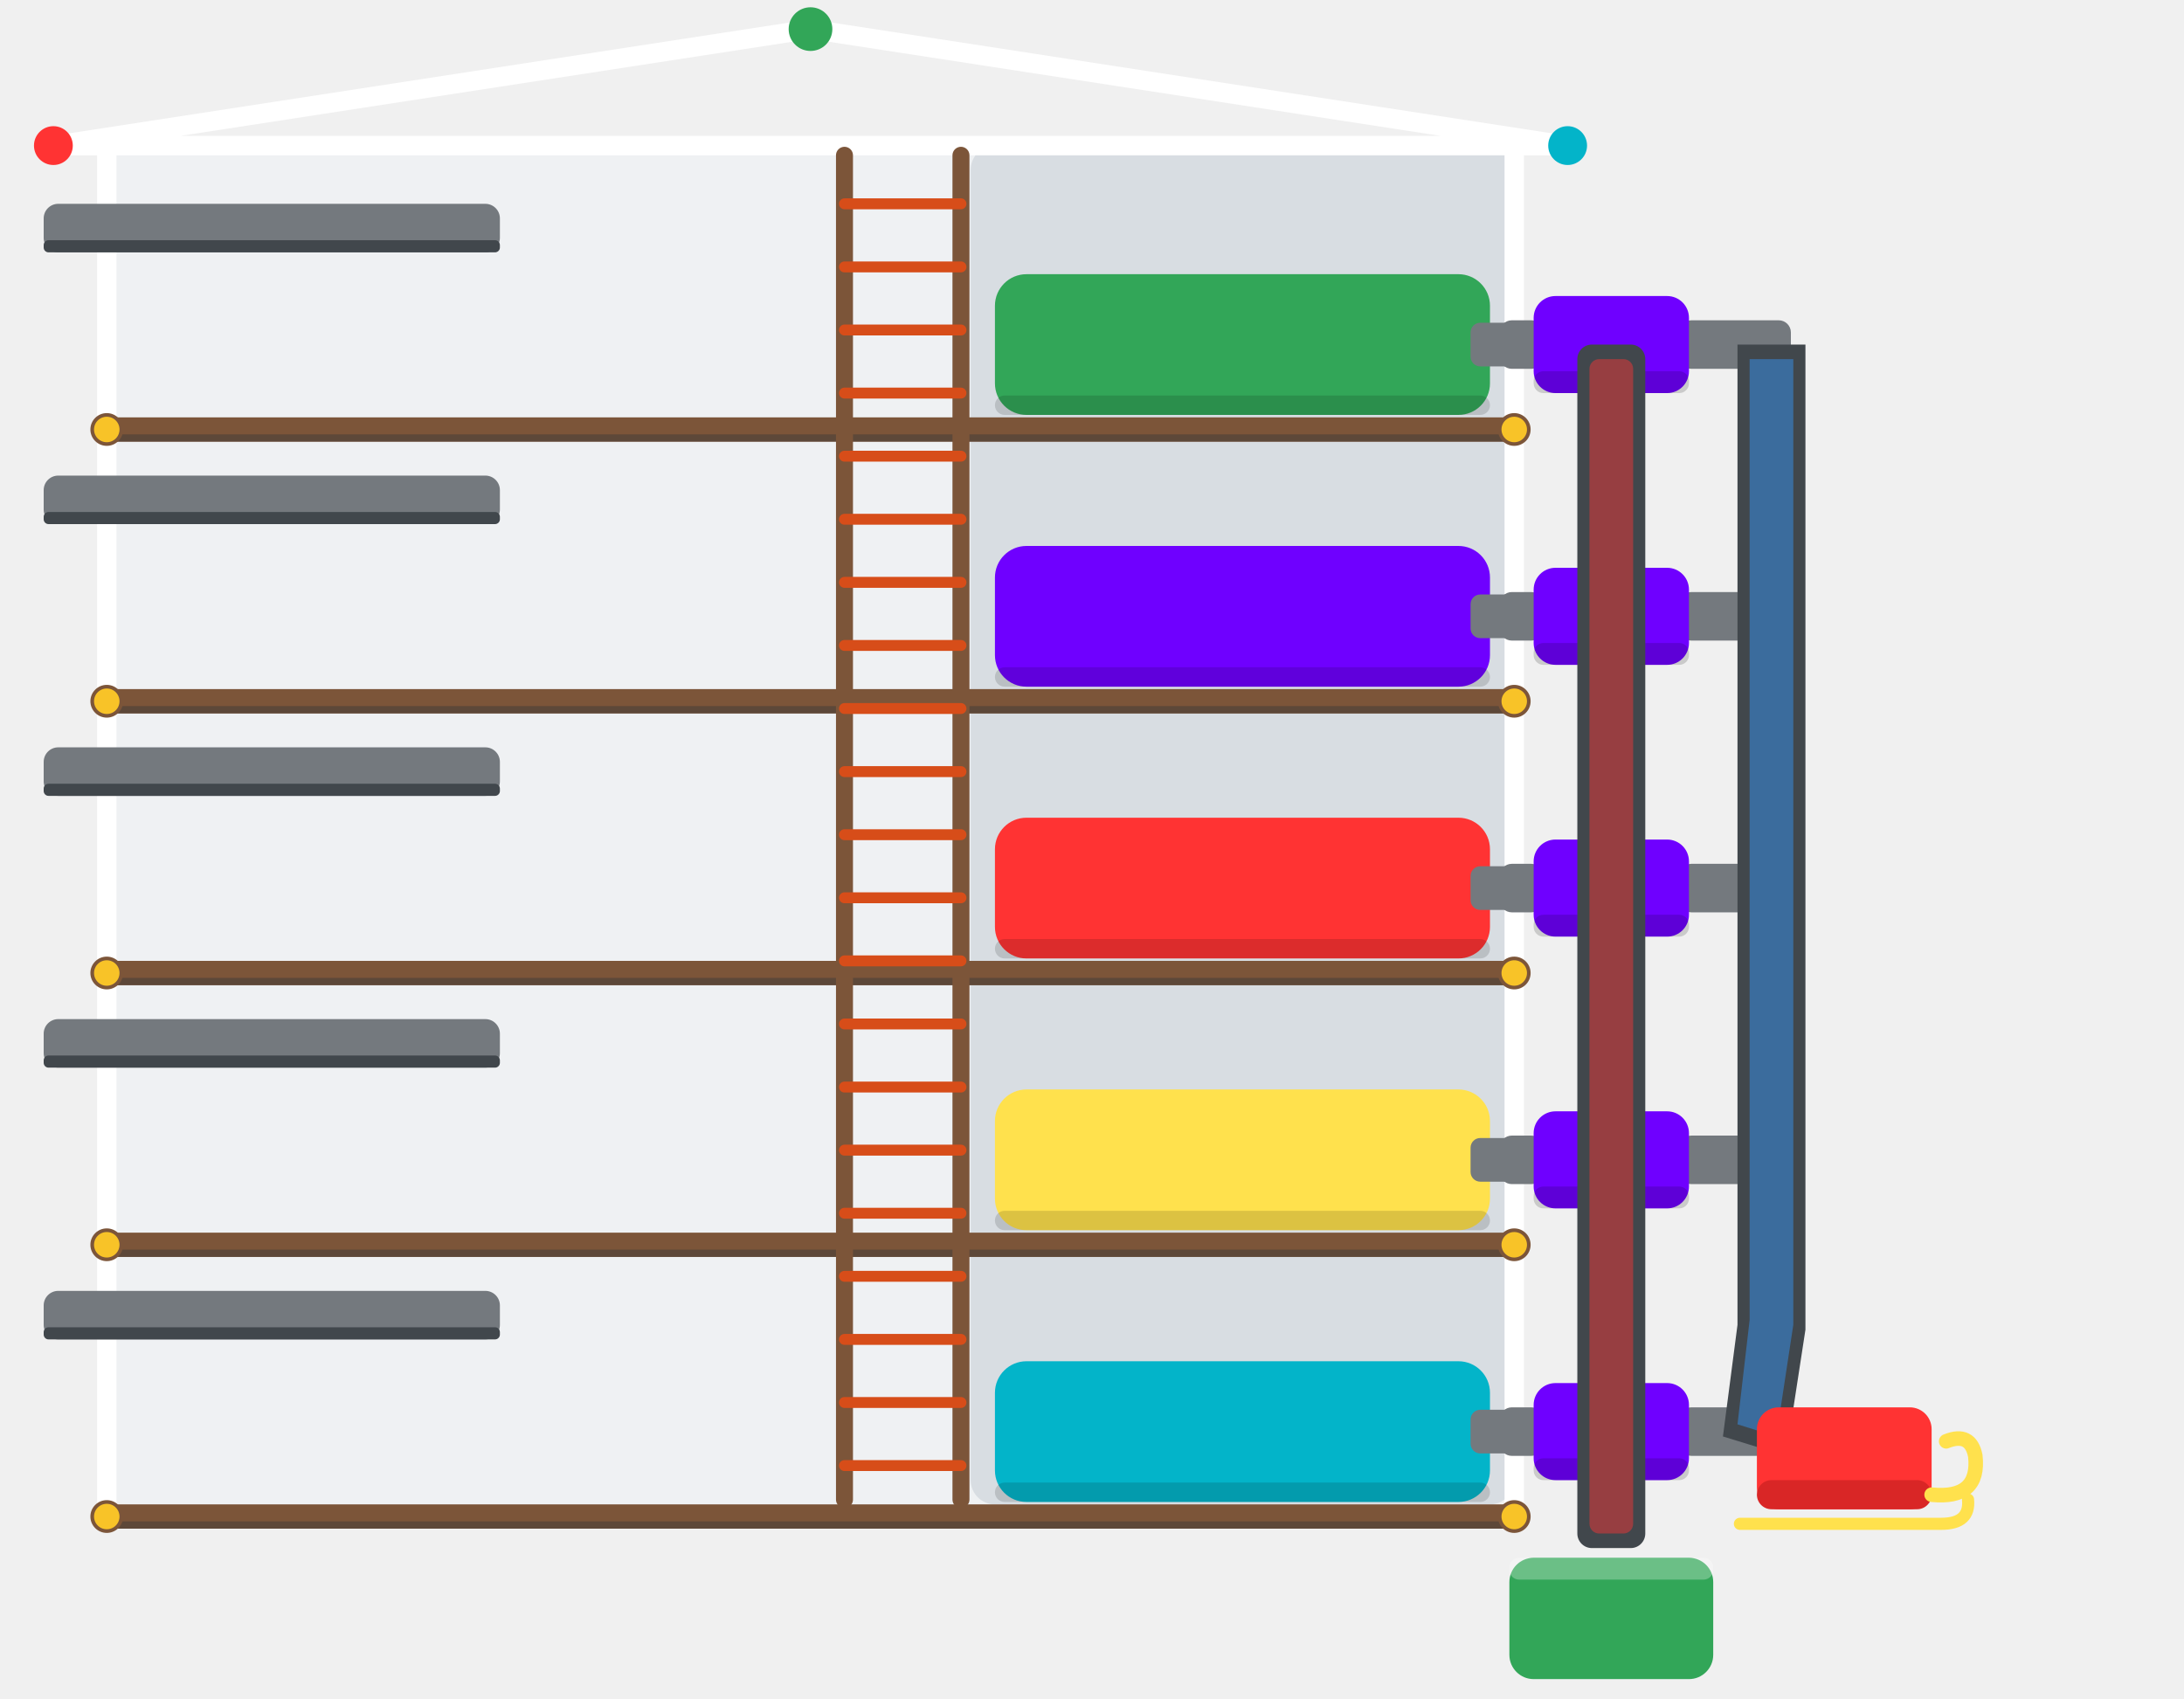
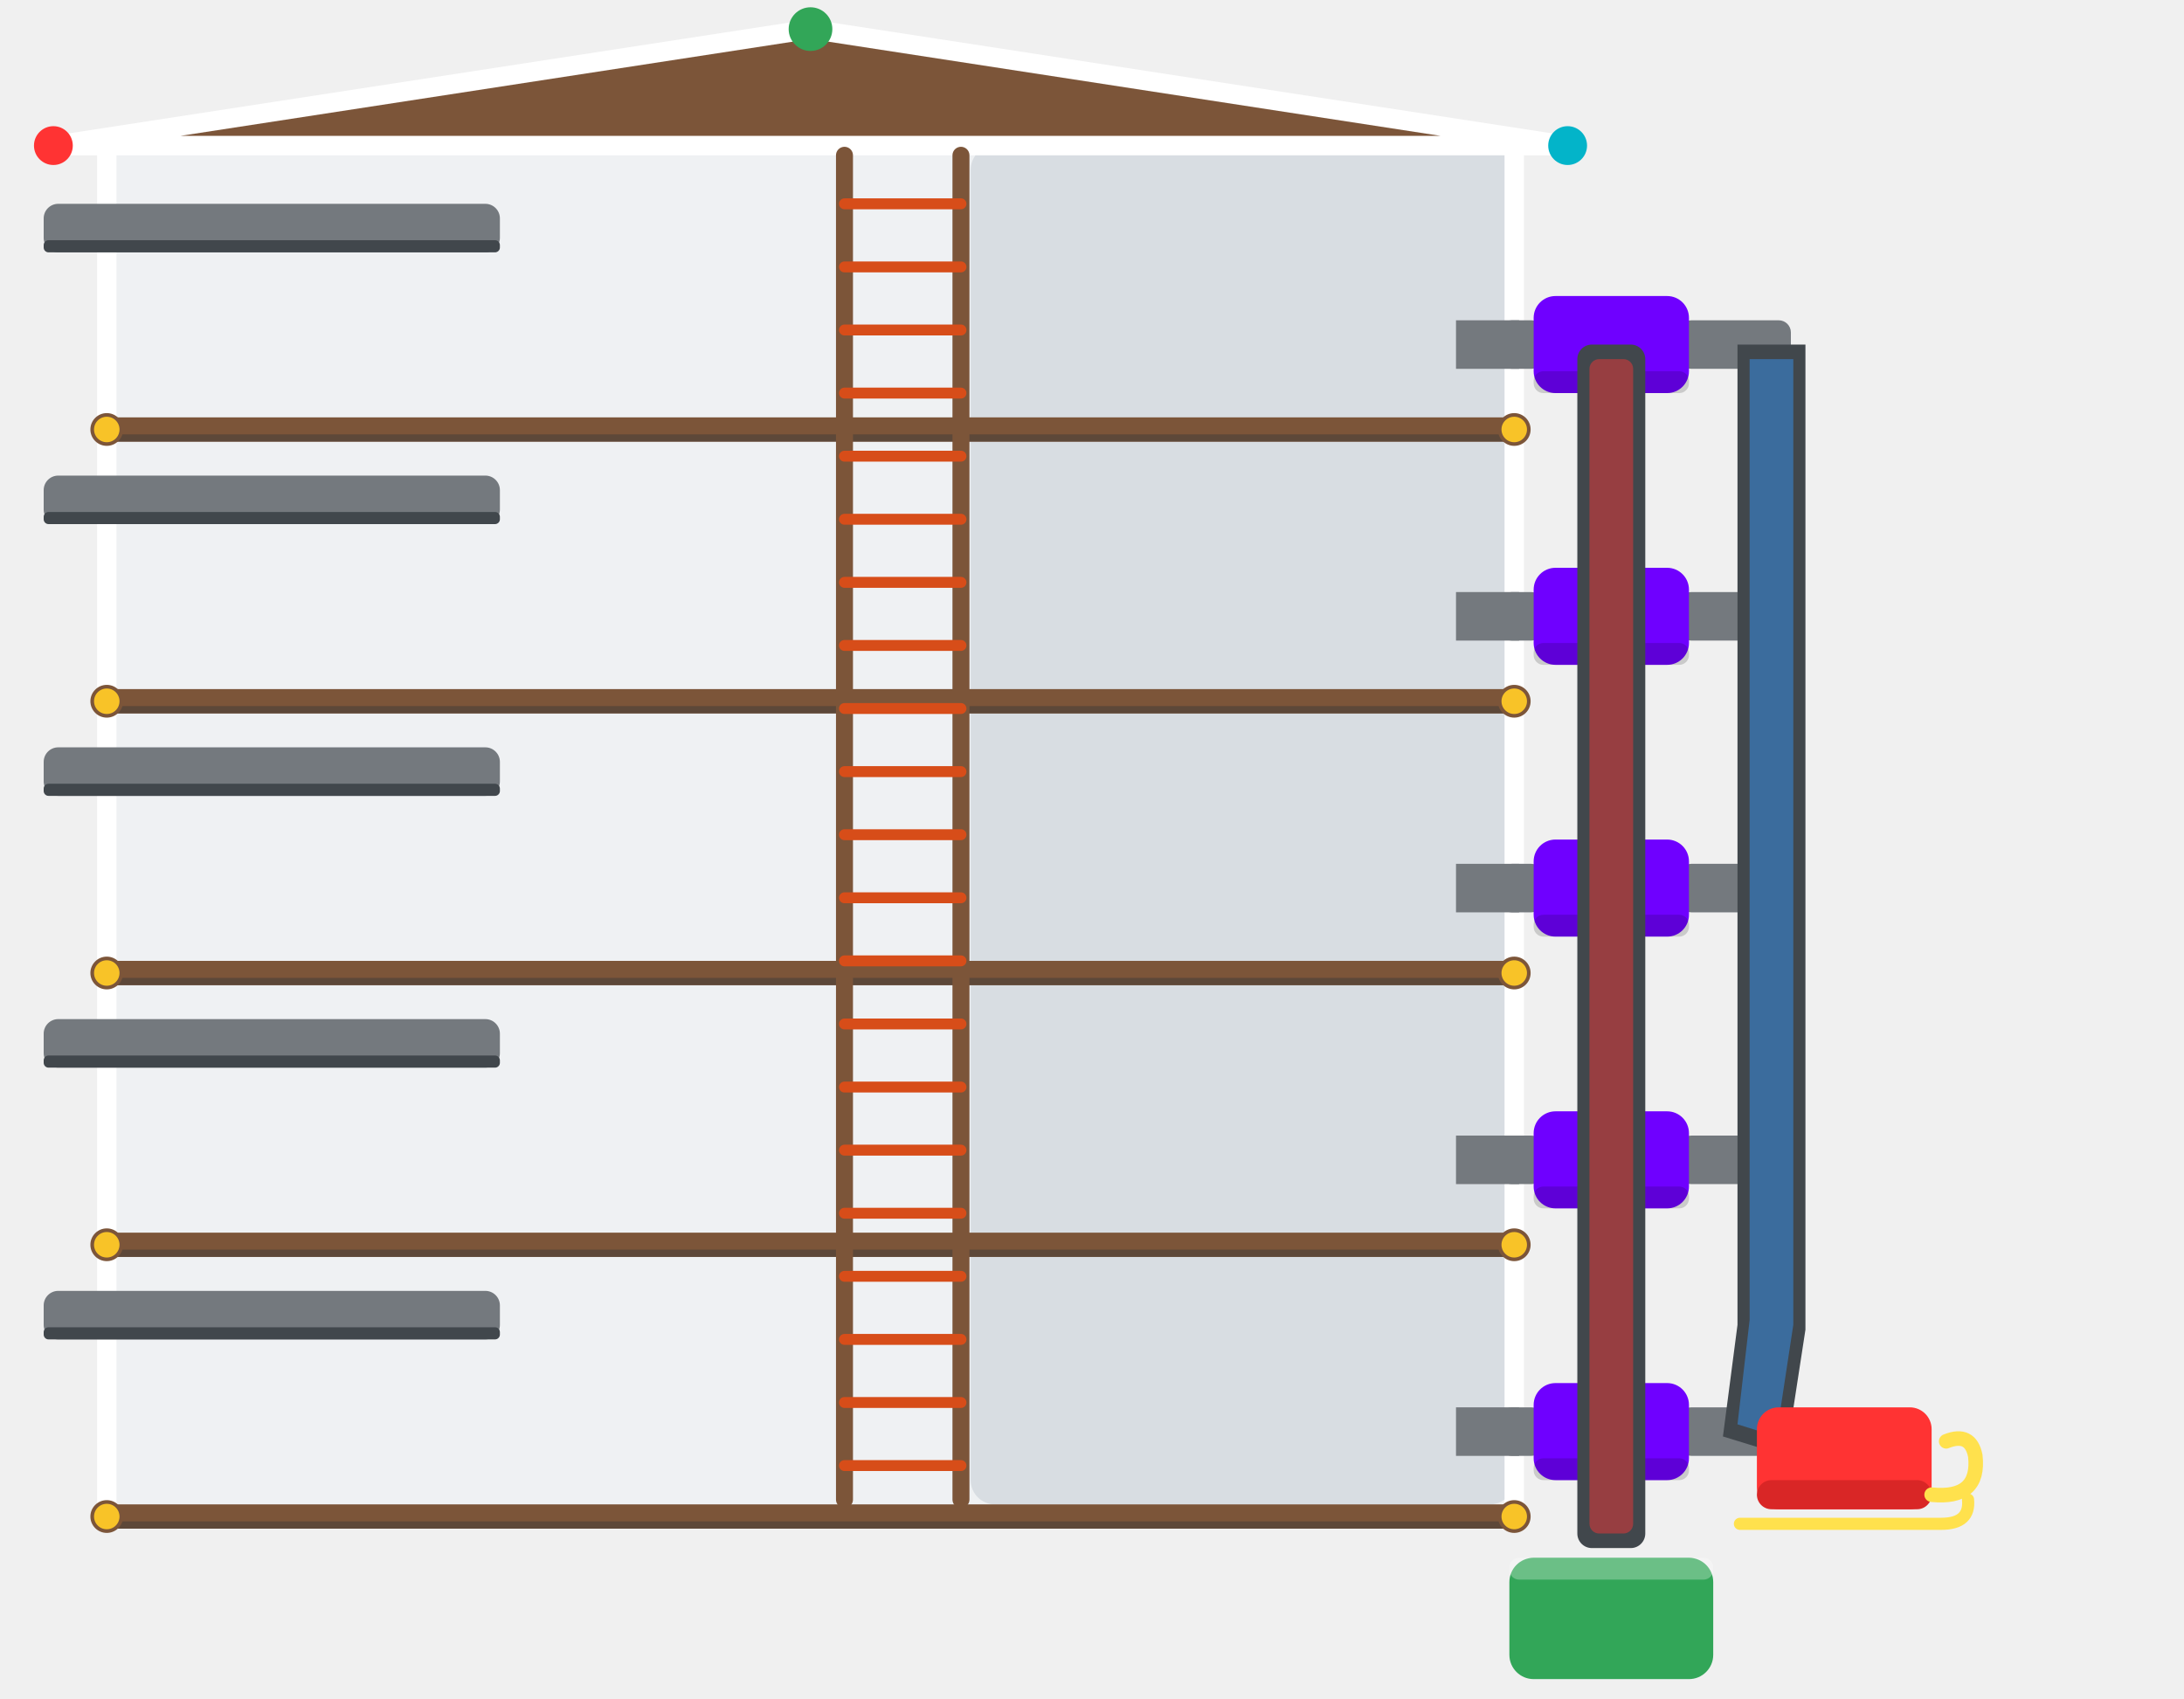
<svg xmlns="http://www.w3.org/2000/svg" width="900" height="700" viewBox="0 0 900 700">
  <g id="03-Workshop-Wall">
    <rect x="44" y="60" width="580" height="560" rx="10" fill="#EFF1F3" />
    <rect x="400" y="60" width="224" height="560" rx="10" fill="#D8DDE2" />
  </g>
  <g id="04-Roof-And-Frame" fill="none" stroke="#FFFFFF" stroke-width="8" stroke-linejoin="round" stroke-linecap="round">
-     <polygon points="22,60 334,12 646,60" />
+     <polygon points="22,60 334,12 646,60" fill="#7C5539" />
    <line x1="44" y1="60" x2="44" y2="622" />
    <line x1="624" y1="60" x2="624" y2="622" />
  </g>
  <g id="05-Floor-Slabs">
    <rect x="44" y="620" width="580" height="10" rx="4" fill="#7C5539" />
    <rect x="44" y="627" width="580" height="3" fill="#584539" opacity="0.85" />
    <rect x="44" y="508" width="580" height="10" rx="4" fill="#7C5539" />
    <rect x="44" y="515" width="580" height="3" fill="#584539" opacity="0.85" />
    <rect x="44" y="396" width="580" height="10" rx="4" fill="#7C5539" />
    <rect x="44" y="403" width="580" height="3" fill="#584539" opacity="0.85" />
    <rect x="44" y="284" width="580" height="10" rx="4" fill="#7C5539" />
    <rect x="44" y="291" width="580" height="3" fill="#584539" opacity="0.85" />
    <rect x="44" y="172" width="580" height="10" rx="4" fill="#7C5539" />
    <rect x="44" y="179" width="580" height="3" fill="#584539" opacity="0.85" />
  </g>
  <g id="06-Conveyors">
    <rect x="18" y="532" width="188" height="20" rx="6" fill="#74797E" />
    <rect x="18" y="547" width="188" height="5" rx="2" fill="#41474C" />
    <rect x="18" y="420" width="188" height="20" rx="6" fill="#74797E" />
    <rect x="18" y="435" width="188" height="5" rx="2" fill="#41474C" />
    <rect x="18" y="308" width="188" height="20" rx="6" fill="#74797E" />
    <rect x="18" y="323" width="188" height="5" rx="2" fill="#41474C" />
    <rect x="18" y="196" width="188" height="20" rx="6" fill="#74797E" />
    <rect x="18" y="211" width="188" height="5" rx="2" fill="#41474C" />
    <rect x="18" y="84" width="188" height="20" rx="6" fill="#74797E" />
    <rect x="18" y="99" width="188" height="5" rx="2" fill="#41474C" />
  </g>
  <g id="07-Ladder">
    <line x1="348" y1="64" x2="348" y2="618" stroke="#7C5539" stroke-width="7" stroke-linecap="round" />
    <line x1="396" y1="64" x2="396" y2="618" stroke="#7C5539" stroke-width="7" stroke-linecap="round" />
    <line x1="348" y1="604" x2="396" y2="604" stroke="#D74D19" stroke-width="4.5" stroke-linecap="round" />
    <line x1="348" y1="578" x2="396" y2="578" stroke="#D74D19" stroke-width="4.5" stroke-linecap="round" />
    <line x1="348" y1="552" x2="396" y2="552" stroke="#D74D19" stroke-width="4.5" stroke-linecap="round" />
    <line x1="348" y1="526" x2="396" y2="526" stroke="#D74D19" stroke-width="4.5" stroke-linecap="round" />
    <line x1="348" y1="500" x2="396" y2="500" stroke="#D74D19" stroke-width="4.5" stroke-linecap="round" />
    <line x1="348" y1="474" x2="396" y2="474" stroke="#D74D19" stroke-width="4.5" stroke-linecap="round" />
    <line x1="348" y1="448" x2="396" y2="448" stroke="#D74D19" stroke-width="4.5" stroke-linecap="round" />
    <line x1="348" y1="422" x2="396" y2="422" stroke="#D74D19" stroke-width="4.5" stroke-linecap="round" />
    <line x1="348" y1="396" x2="396" y2="396" stroke="#D74D19" stroke-width="4.5" stroke-linecap="round" />
    <line x1="348" y1="370" x2="396" y2="370" stroke="#D74D19" stroke-width="4.5" stroke-linecap="round" />
    <line x1="348" y1="344" x2="396" y2="344" stroke="#D74D19" stroke-width="4.5" stroke-linecap="round" />
    <line x1="348" y1="318" x2="396" y2="318" stroke="#D74D19" stroke-width="4.5" stroke-linecap="round" />
    <line x1="348" y1="292" x2="396" y2="292" stroke="#D74D19" stroke-width="4.5" stroke-linecap="round" />
    <line x1="348" y1="266" x2="396" y2="266" stroke="#D74D19" stroke-width="4.5" stroke-linecap="round" />
    <line x1="348" y1="240" x2="396" y2="240" stroke="#D74D19" stroke-width="4.5" stroke-linecap="round" />
    <line x1="348" y1="214" x2="396" y2="214" stroke="#D74D19" stroke-width="4.5" stroke-linecap="round" />
    <line x1="348" y1="188" x2="396" y2="188" stroke="#D74D19" stroke-width="4.5" stroke-linecap="round" />
    <line x1="348" y1="162" x2="396" y2="162" stroke="#D74D19" stroke-width="4.5" stroke-linecap="round" />
    <line x1="348" y1="136" x2="396" y2="136" stroke="#D74D19" stroke-width="4.5" stroke-linecap="round" />
    <line x1="348" y1="110" x2="396" y2="110" stroke="#D74D19" stroke-width="4.5" stroke-linecap="round" />
    <line x1="348" y1="84" x2="396" y2="84" stroke="#D74D19" stroke-width="4.5" stroke-linecap="round" />
  </g>
  <g id="08-Chute-Panels">
-     <rect x="410" y="561" width="204" height="58" rx="13" fill="#03B4C9" />
-     <rect x="410" y="611" width="204" height="8" rx="4" fill="#000000" opacity="0.14" />
-     <rect x="606" y="581" width="22" height="18" rx="4" fill="#74797E" />
-     <rect x="410" y="449" width="204" height="58" rx="13" fill="#FFE14D" />
-     <rect x="410" y="499" width="204" height="8" rx="4" fill="#000000" opacity="0.14" />
-     <rect x="606" y="469" width="22" height="18" rx="4" fill="#74797E" />
-     <rect x="410" y="337" width="204" height="58" rx="13" fill="#FF3333" />
-     <rect x="410" y="387" width="204" height="8" rx="4" fill="#000000" opacity="0.14" />
-     <rect x="606" y="357" width="22" height="18" rx="4" fill="#74797E" />
-     <rect x="410" y="225" width="204" height="58" rx="13" fill="#6F00FF" />
-     <rect x="410" y="275" width="204" height="8" rx="4" fill="#000000" opacity="0.14" />
-     <rect x="606" y="245" width="22" height="18" rx="4" fill="#74797E" />
-     <rect x="410" y="113" width="204" height="58" rx="13" fill="#32A658" />
-     <rect x="410" y="163" width="204" height="8" rx="4" fill="#000000" opacity="0.14" />
-     <rect x="606" y="133" width="22" height="18" rx="4" fill="#74797E" />
+     <rect x="600" y="580" width="26" height="20" fill="#74797E" />
+     <rect x="600" y="468" width="26" height="20" fill="#74797E" />
+     <rect x="600" y="356" width="26" height="20" fill="#74797E" />
+     <rect x="600" y="244" width="26" height="20" fill="#74797E" />
+     <rect x="600" y="132" width="26" height="20" fill="#74797E" />
  </g>
  <g id="09-Wrap-Machines">
    <rect x="618" y="580" width="18" height="20" rx="5" fill="#74797E" />
    <rect x="692" y="580" width="46" height="20" rx="5" fill="#74797E" />
    <rect x="632" y="570" width="64" height="40" rx="9" fill="#6F00FF" />
    <rect x="632" y="601" width="64" height="9" rx="4" fill="#000000" opacity="0.16" />
    <rect x="618" y="468" width="18" height="20" rx="5" fill="#74797E" />
    <rect x="692" y="468" width="46" height="20" rx="5" fill="#74797E" />
    <rect x="632" y="458" width="64" height="40" rx="9" fill="#6F00FF" />
    <rect x="632" y="489" width="64" height="9" rx="4" fill="#000000" opacity="0.16" />
    <rect x="618" y="356" width="18" height="20" rx="5" fill="#74797E" />
    <rect x="692" y="356" width="46" height="20" rx="5" fill="#74797E" />
    <rect x="632" y="346" width="64" height="40" rx="9" fill="#6F00FF" />
    <rect x="632" y="377" width="64" height="9" rx="4" fill="#000000" opacity="0.16" />
    <rect x="618" y="244" width="18" height="20" rx="5" fill="#74797E" />
    <rect x="692" y="244" width="46" height="20" rx="5" fill="#74797E" />
    <rect x="632" y="234" width="64" height="40" rx="9" fill="#6F00FF" />
    <rect x="632" y="265" width="64" height="9" rx="4" fill="#000000" opacity="0.16" />
    <rect x="618" y="132" width="18" height="20" rx="5" fill="#74797E" />
    <rect x="692" y="132" width="46" height="20" rx="5" fill="#74797E" />
    <rect x="632" y="122" width="64" height="40" rx="9" fill="#6F00FF" />
    <rect x="632" y="153" width="64" height="9" rx="4" fill="#000000" opacity="0.16" />
  </g>
  <g id="10-Delivery-Pipes">
    <rect x="650" y="142" width="28" height="496" rx="6" fill="#41474C" />
    <rect x="655" y="148" width="18" height="484" rx="4" fill="#FF3333" opacity="0.45" />
    <path d="M716 142 L744 142 L744 548 L736 600 L710 592 L716 546 Z" fill="#41474C" />
    <path d="M721 148 L739 148 L739 546 L732 592 L716 587 L721 544 Z" fill="#3399FF" opacity="0.45" />
  </g>
  <g id="11-Recycler-Bin">
    <rect x="622" y="642" width="84" height="50" rx="10" fill="#32A658" />
    <rect x="622" y="642" width="84" height="9" rx="4" fill="#FFFFFF" opacity="0.28" />
  </g>
  <g id="12-Sleigh">
    <rect x="724" y="580" width="72" height="42" rx="9" fill="#FF3333" />
    <rect x="724" y="610" width="72" height="12" rx="6" fill="#D92626" />
    <path d="M796 616 Q816 618 814 600 Q812 590 802 594" fill="none" stroke="#FFE14D" stroke-width="6" stroke-linecap="round" />
    <path d="M717 628 L800 628 Q812 628 811 618" fill="none" stroke="#FFE14D" stroke-width="5" stroke-linecap="round" />
  </g>
  <g id="13-Rivets">
    <circle cx="334" cy="12" r="9" fill="#32A658" />
    <circle cx="22" cy="60" r="8" fill="#FF3333" />
    <circle cx="646" cy="60" r="8" fill="#03B4C9" />
    <circle cx="44" cy="625" r="6" fill="#F8C328" stroke="#7C5539" stroke-width="1.5" />
    <circle cx="624" cy="625" r="6" fill="#F8C328" stroke="#7C5539" stroke-width="1.5" />
    <circle cx="44" cy="513" r="6" fill="#F8C328" stroke="#7C5539" stroke-width="1.5" />
    <circle cx="624" cy="513" r="6" fill="#F8C328" stroke="#7C5539" stroke-width="1.5" />
    <circle cx="44" cy="401" r="6" fill="#F8C328" stroke="#7C5539" stroke-width="1.5" />
    <circle cx="624" cy="401" r="6" fill="#F8C328" stroke="#7C5539" stroke-width="1.5" />
    <circle cx="44" cy="289" r="6" fill="#F8C328" stroke="#7C5539" stroke-width="1.5" />
    <circle cx="624" cy="289" r="6" fill="#F8C328" stroke="#7C5539" stroke-width="1.5" />
    <circle cx="44" cy="177" r="6" fill="#F8C328" stroke="#7C5539" stroke-width="1.5" />
    <circle cx="624" cy="177" r="6" fill="#F8C328" stroke="#7C5539" stroke-width="1.5" />
  </g>
</svg>
